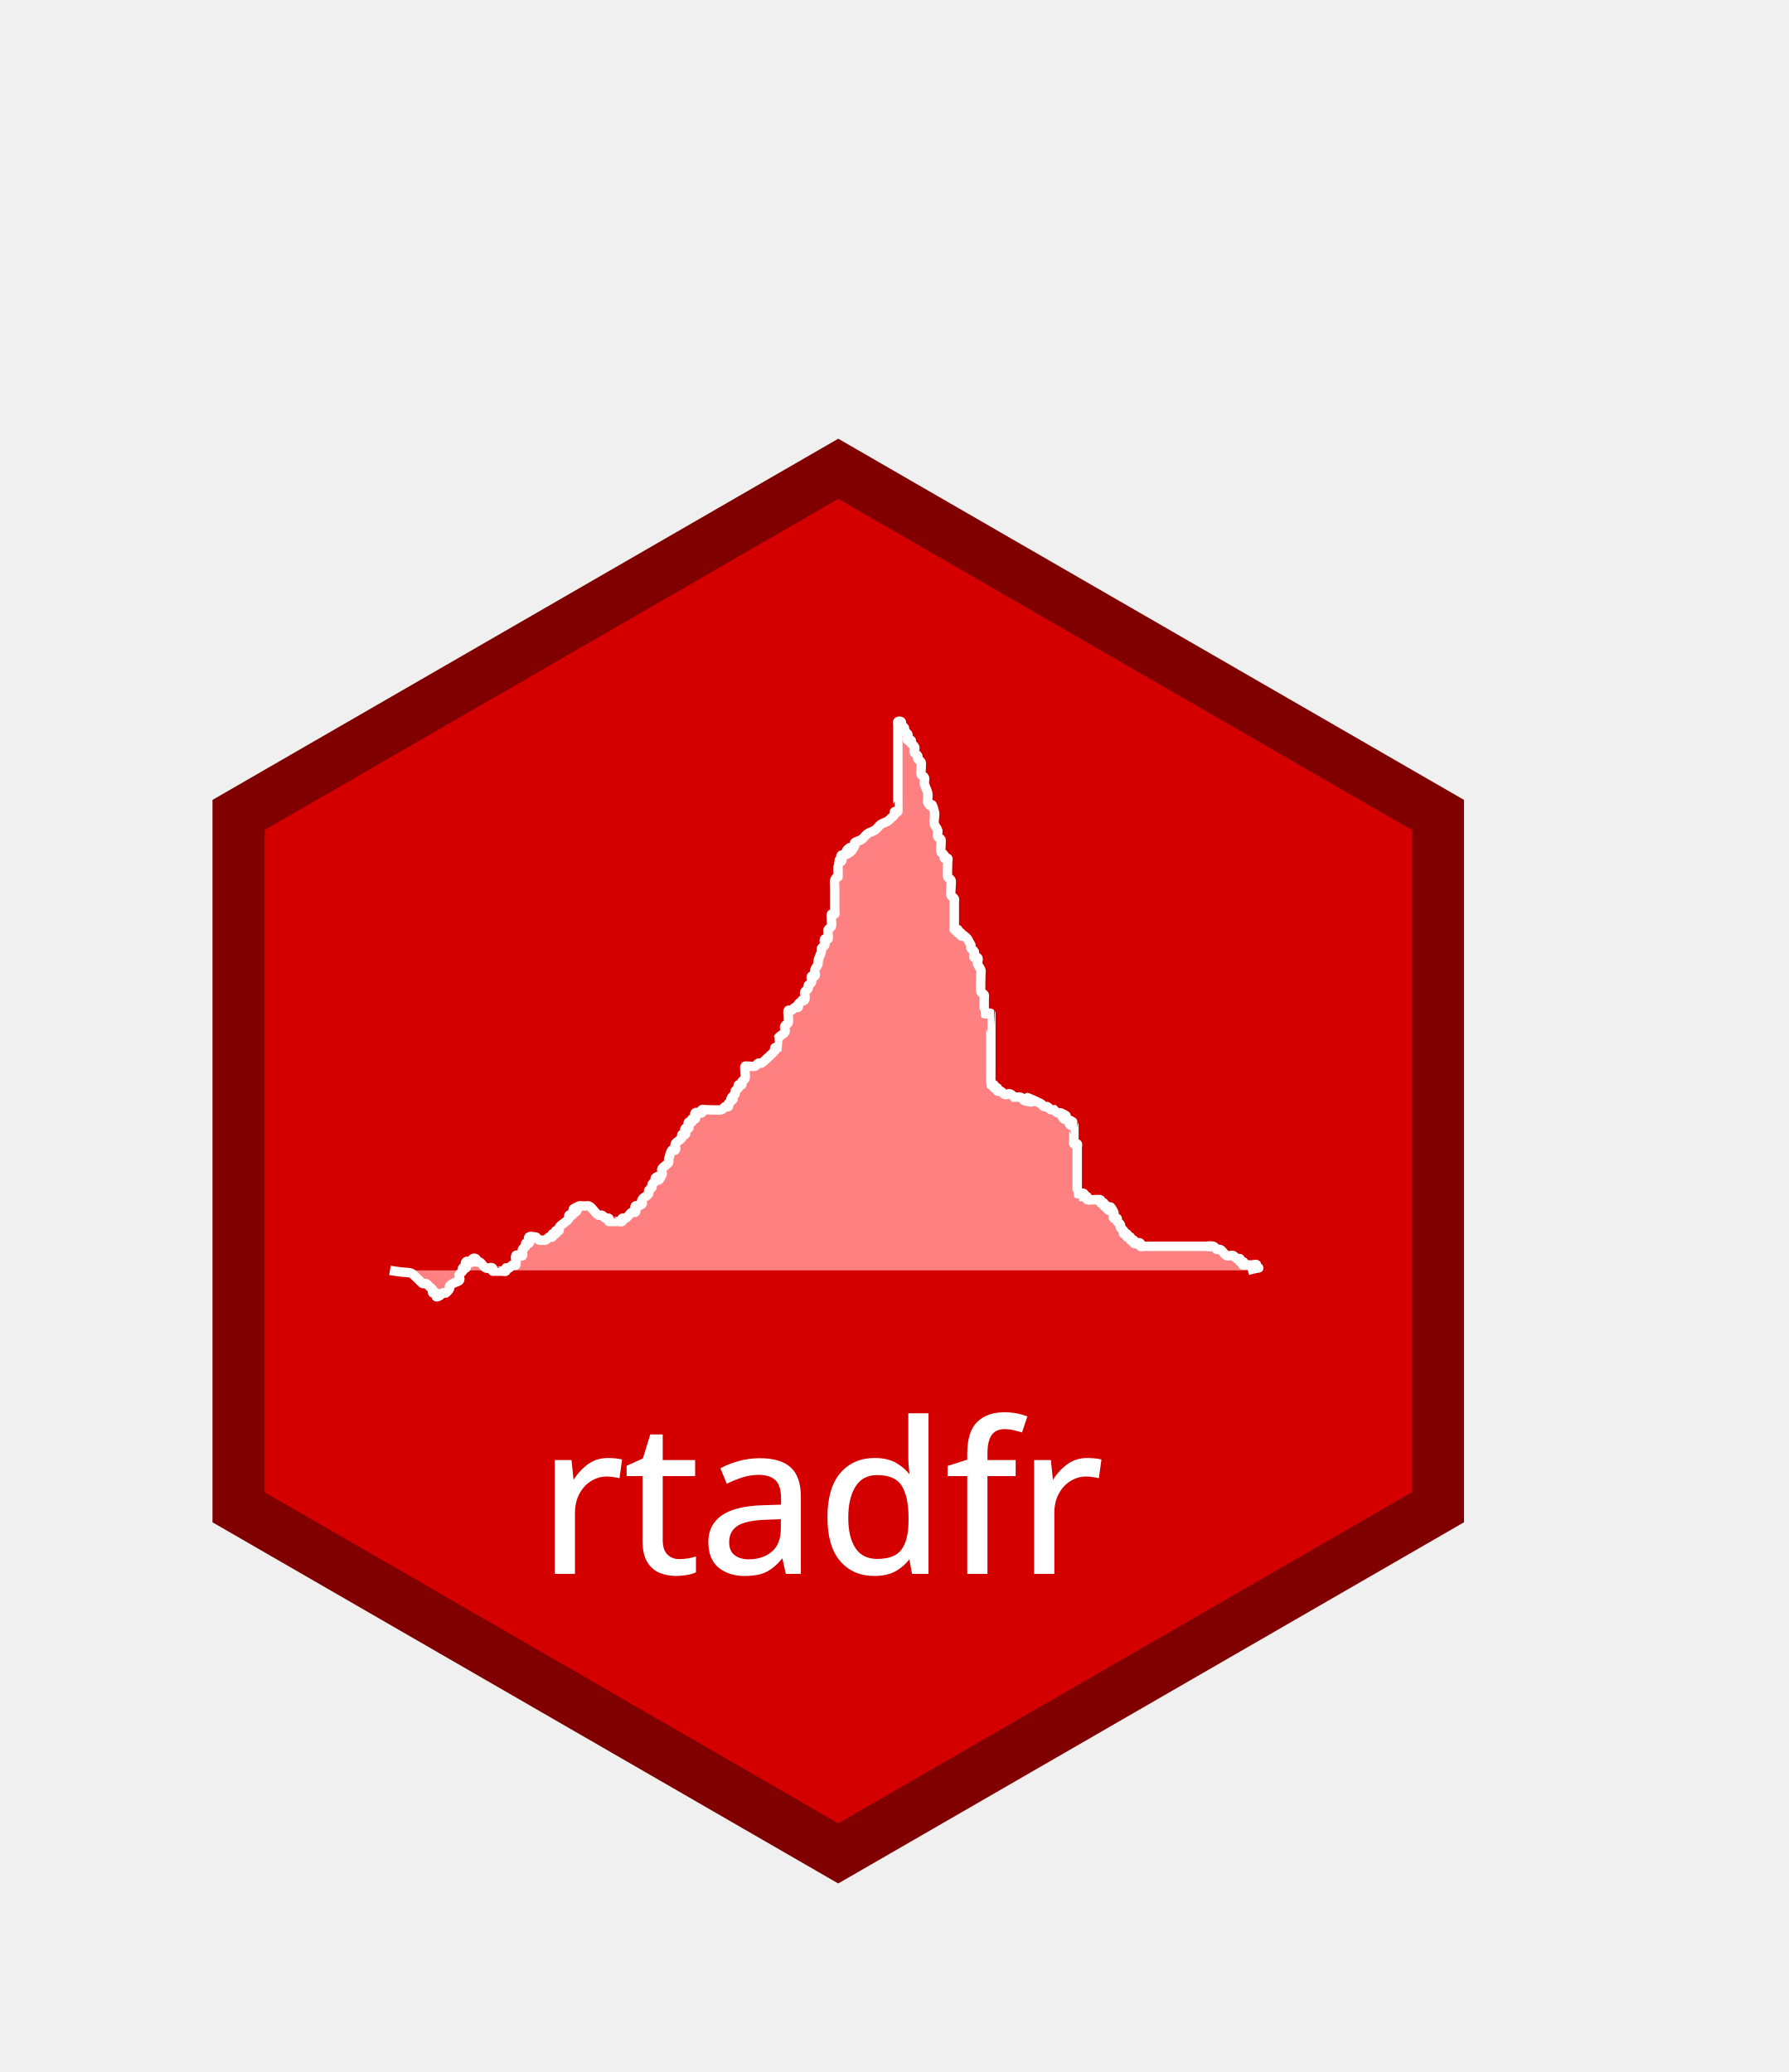
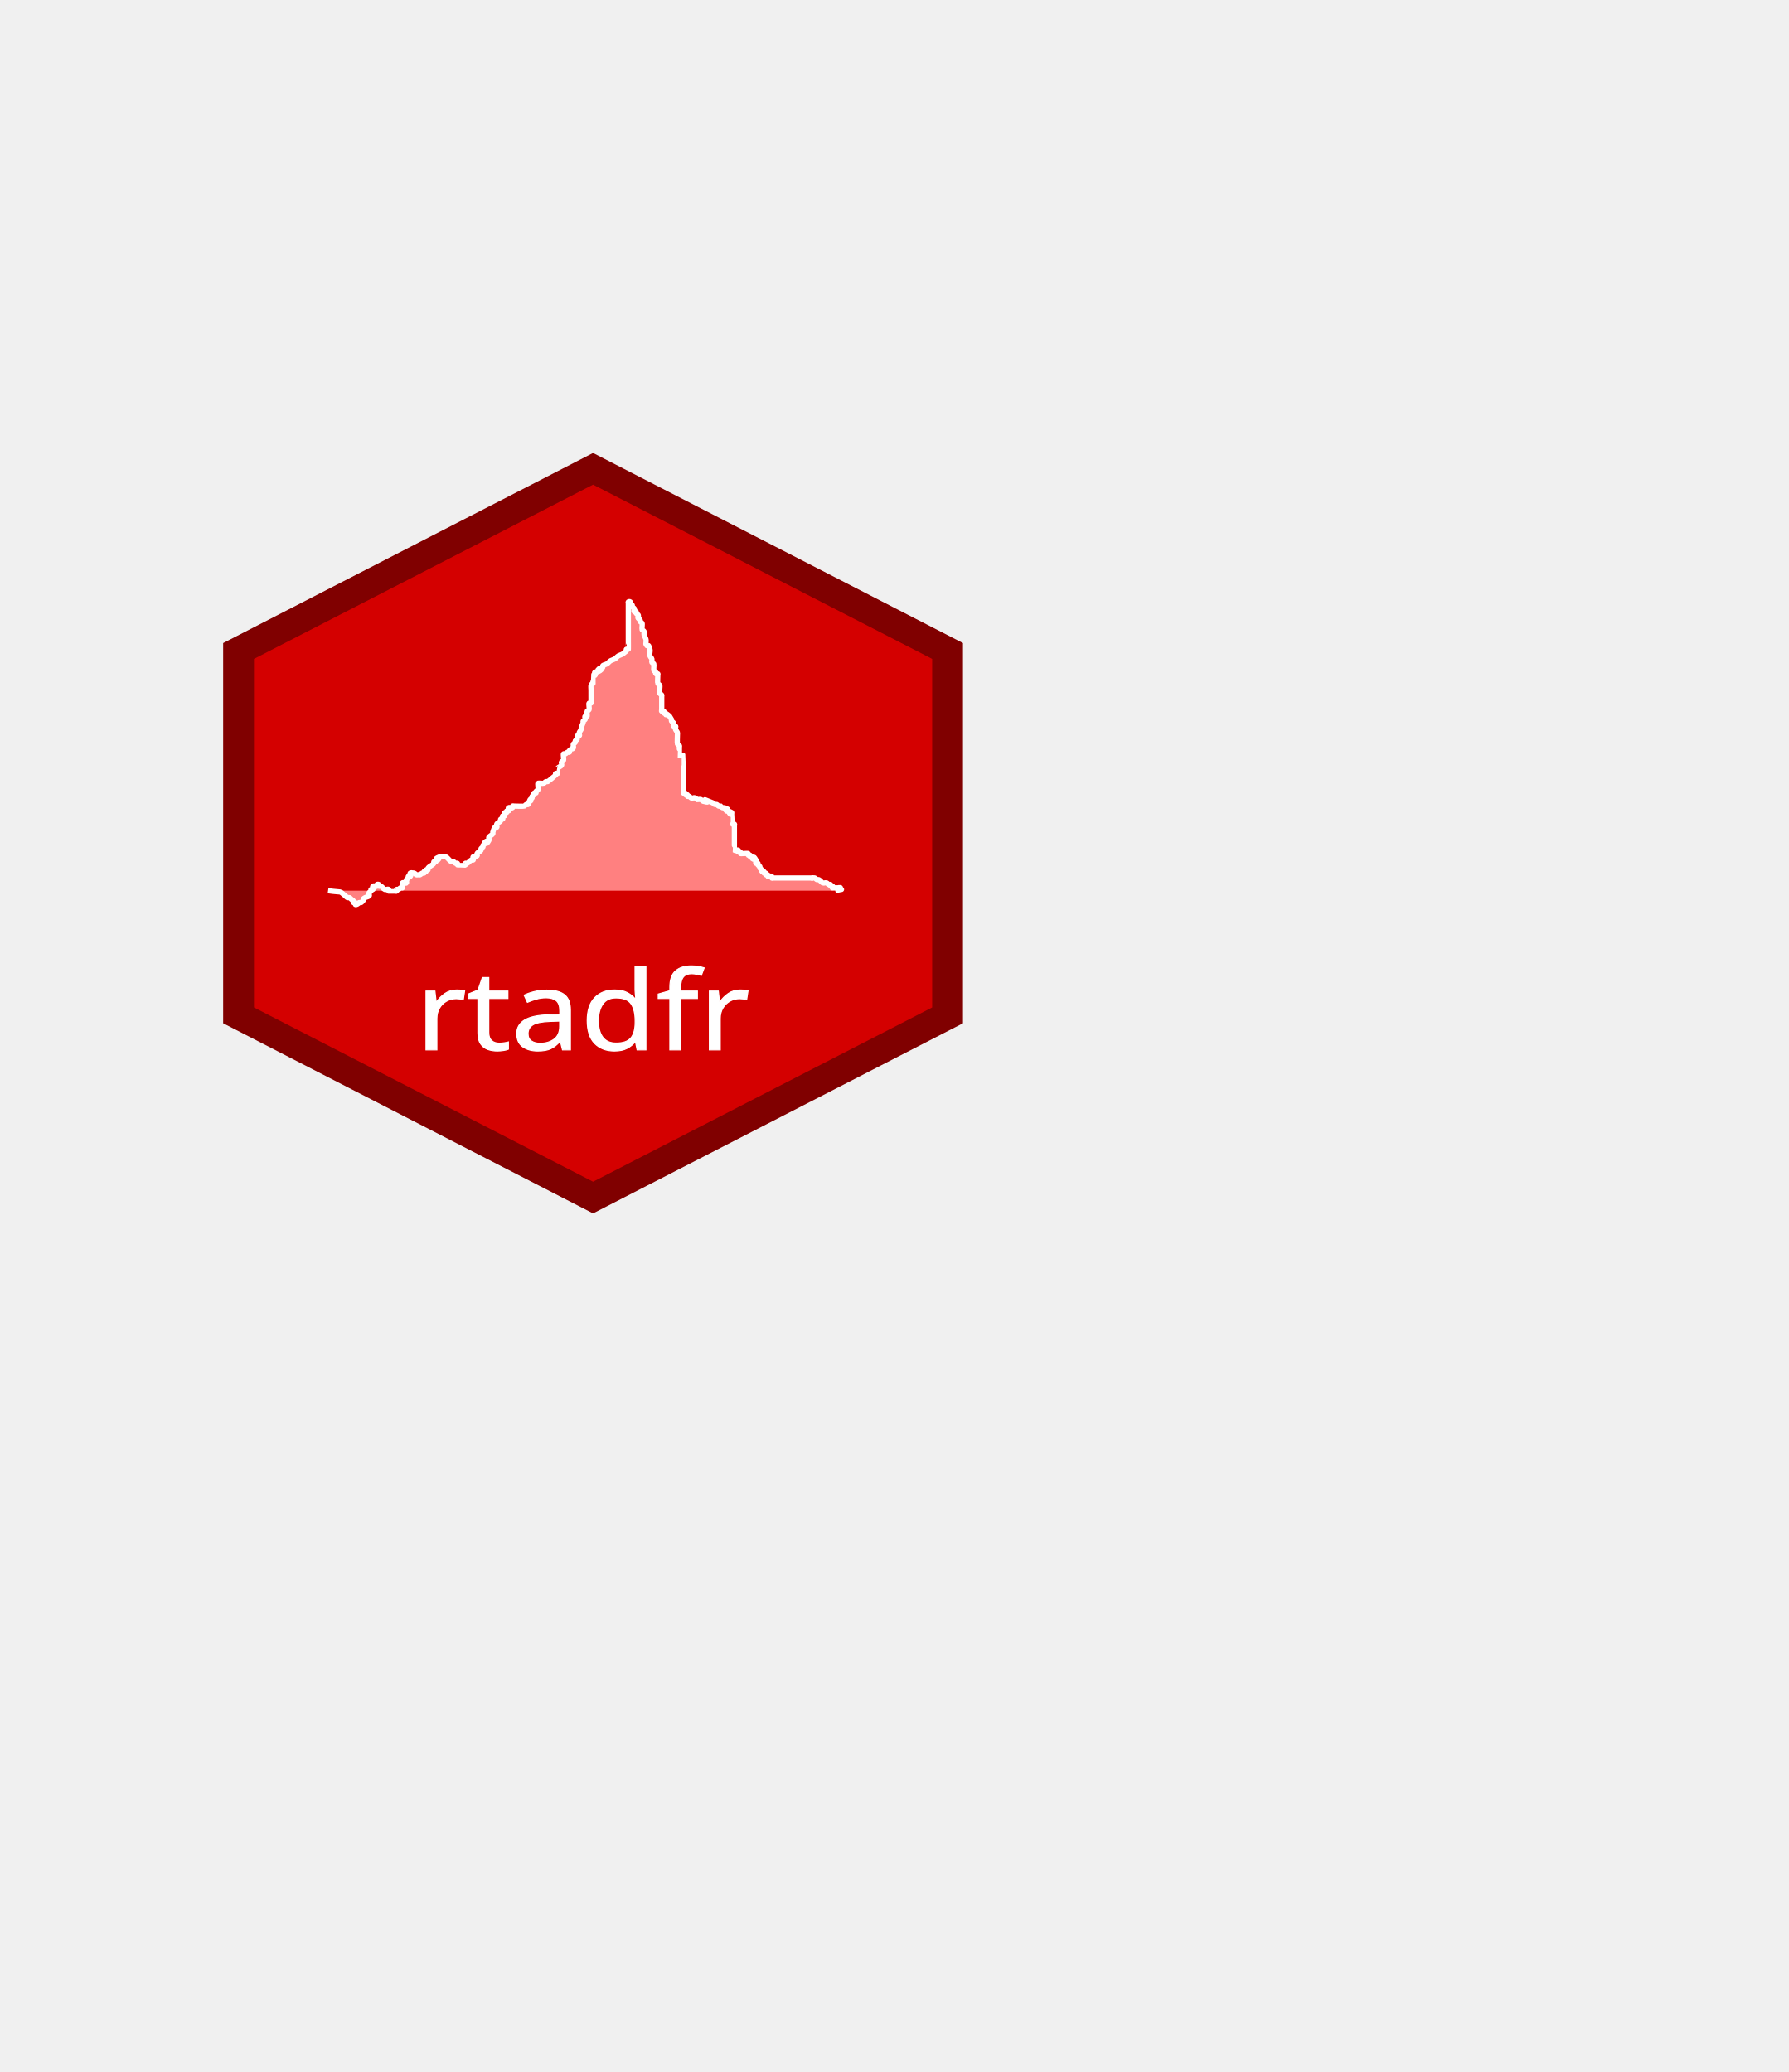
<svg xmlns="http://www.w3.org/2000/svg" version="1.1" id="svg826" width="981.333" height="1137.333" viewBox="0 0 981.333 1137.333">
  <defs id="defs830" />
-   <path style="fill:#d40000;stroke:#800000;stroke-width:28.603;stroke-linejoin:miter;stroke-miterlimit:4;stroke-dasharray:none;stroke-dashoffset:0" id="path1393" d="m 460,257.333 329.09,190 -10e-6,380 -329.09,190 -329.09,-190 1e-5,-380 z" />
-   <text xml:space="preserve" style="font-style:normal;font-weight:normal;font-size:32px;line-height:1.25;font-family:sans-serif;letter-spacing:0px;word-spacing:0px;fill:#ffffff;fill-opacity:1;stroke:#ffffff" x="295.185" y="863.418" id="text1397">
-     <tspan id="tspan1395" x="295.185" y="863.418" style="font-size:114.667px">rtadfr</tspan>
+   <path style="fill:#d40000;stroke:#800000;stroke-width:28.603;stroke-linejoin:miter;stroke-miterlimit:4;stroke-dasharray:none;stroke-dashoffset:0" id="path1393" d="m 460,257.333 329.09,190 -10e-6,380 -329.09,190 -329.09,-190 1e-5,-380 z" transform="matrix(0.5911606,0,0,0.5263158,53.52131,121.8947)" />
+   <text xml:space="preserve" style="font-style:normal;font-weight:normal;font-size:17.849px;line-height:1.25;font-family:sans-serif;letter-spacing:0px;word-spacing:0px;fill:#ffffff;fill-opacity:1;stroke:#ffffff;stroke-width:0.558" x="215.154" y="610.797" id="text1397" transform="scale(1.059814,0.9435621)">
+     <tspan id="tspan1395" x="215.154" y="610.797" style="font-size:63.961px;stroke-width:0.558">rtadfr</tspan>
  </text>
-   <path style="fill:#ff8080;stroke:#ffffff;stroke-width:5.172;stroke-linecap:butt;stroke-linejoin:miter;stroke-miterlimit:4;stroke-dasharray:none;stroke-opacity:1" d="m 214,697.333 c 14.234,2.396 9.539,-0.696 16.189,5.519 0.608,0.568 1.054,1.345 1.823,1.704 0.543,0.254 1.279,-0.254 1.823,0 0.769,0.359 1.215,1.136 1.823,1.704 0.608,0.568 1.439,0.985 1.823,1.704 0.272,0.508 -0.43,1.302 0,1.704 0.43,0.402 1.393,-0.402 1.823,0 0.81,0.757 -1.418,3.218 1.823,1.704 0.769,-0.359 1.054,-1.345 1.823,-1.704 0.544,-0.254 1.393,0.402 1.823,0 4.428,-4.138 -0.542,-2.502 3.646,-5.112 1.131,-0.704 2.685,-0.806 3.646,-1.704 0.859,-0.803 -0.543,-2.392 0,-3.408 0.384,-0.718 1.439,-0.985 1.823,-1.704 0.272,-0.508 -0.43,-1.302 0,-1.704 0.43,-0.402 1.393,0.402 1.823,0 1.223,-1.143 -1.223,-2.265 0,-3.408 1.223,-1.143 2.423,1.143 3.646,0 0.43,-0.402 -0.43,-1.302 0,-1.704 0.43,-0.402 1.393,-0.402 1.823,0 0.43,0.402 -0.43,1.302 0,1.704 0.43,0.402 1.279,-0.254 1.823,0 1.537,0.718 2.109,2.689 3.646,3.408 1.087,0.508 2.787,-0.803 3.646,0 0.43,0.402 -0.43,1.302 0,1.704 0.059,0.055 5.027,0 5.469,0 0.608,0 1.393,0.402 1.823,0 0.43,-0.402 -0.43,-1.302 0,-1.704 0.43,-0.402 1.279,0.254 1.823,0 0.769,-0.359 1.054,-1.345 1.823,-1.704 0.543,-0.254 1.631,0.539 1.823,0 0.576,-1.616 -0.576,-3.495 0,-5.112 0.384,-1.078 3.102,1.016 3.646,0 0.543,-1.016 -0.384,-2.33 0,-3.408 0.272,-0.762 1.439,-0.985 1.823,-1.704 0.272,-0.508 -0.43,-1.302 0,-1.704 0.43,-0.402 1.393,0.402 1.823,0 1.223,-1.143 -1.223,-2.265 0,-3.408 0.43,-0.402 1.823,-0.568 1.823,0 0,0.568 -2.431,0 -1.823,0 1.215,0 2.493,-0.359 3.646,0 0.815,0.254 1.054,1.345 1.823,1.704 0.543,0.254 1.215,0 1.823,0 0.608,0 1.279,0.254 1.823,0 0.769,-0.359 1.054,-1.345 1.823,-1.704 0.543,-0.254 1.393,0.402 1.823,0 0.43,-0.402 -0.43,-1.302 0,-1.704 0.43,-0.402 1.393,0.402 1.823,0 0.43,-0.402 -0.43,-1.302 0,-1.704 0.43,-0.402 1.393,0.402 1.823,0 0.43,-0.402 -0.272,-1.196 0,-1.704 1.094,-2.045 4.375,-3.067 5.469,-5.112 0.272,-0.508 -0.43,-1.302 0,-1.704 0.43,-0.402 1.393,0.402 1.823,0 0.43,-0.402 -0.43,-1.302 0,-1.704 0.43,-0.402 1.393,0.402 1.823,0 3.772,-3.525 -5.764,0.138 1.823,-3.408 0.543,-0.254 1.215,0 1.823,0 0.608,0 1.215,0 1.823,0 0.608,0 1.279,-0.254 1.823,0 2.188,1.022 3.281,4.089 5.469,5.112 0.543,0.254 1.279,-0.254 1.823,0 0.769,0.359 1.054,1.345 1.823,1.704 0.543,0.254 1.393,-0.402 1.823,0 0.43,0.402 -0.43,1.302 0,1.704 0.059,0.055 5.027,0 5.469,0 0.608,0 1.393,0.402 1.823,0 0.43,-0.402 -0.43,-1.302 0,-1.704 0.43,-0.402 1.279,0.254 1.823,0 1.537,-0.718 2.109,-2.689 3.646,-3.408 0.543,-0.254 1.393,0.402 1.823,0 0.859,-0.803 -0.859,-2.604 0,-3.408 0.43,-0.402 1.279,0.254 1.823,0 4.031,-1.884 0.566,-1.057 1.823,-3.408 0.961,-1.796 2.685,-1.611 3.646,-3.408 0.272,-0.508 -0.272,-1.196 0,-1.704 0.384,-0.718 1.439,-0.985 1.823,-1.704 0.272,-0.508 -0.272,-1.196 0,-1.704 0.384,-0.718 1.439,-0.985 1.823,-1.704 0.272,-0.508 -0.43,-1.302 0,-1.704 3.772,-3.525 -0.147,5.387 3.646,-1.704 0.544,-1.016 -0.543,-2.392 0,-3.408 0.481,-0.898 3.165,-2.509 3.646,-3.408 0.272,-0.508 0,-1.136 0,-1.704 0.608,-1.704 0.757,-3.617 1.823,-5.112 0.337,-0.473 1.393,0.402 1.823,0 0.859,-0.803 -0.543,-2.392 0,-3.408 0.769,-1.437 2.877,-1.971 3.646,-3.408 0.272,-0.508 -0.43,-1.302 0,-1.704 0.43,-0.402 1.393,0.402 1.823,0 0.859,-0.803 -0.859,-2.604 0,-3.408 0.43,-0.402 1.393,0.402 1.823,0 0.859,-0.803 -0.859,-2.604 0,-3.408 0.43,-0.402 1.393,0.402 1.823,0 0.43,-0.402 -0.43,-1.302 0,-1.704 0.43,-0.402 1.393,0.402 1.823,0 0.859,-0.803 -0.859,-2.604 0,-3.408 0.859,-0.803 2.787,0.803 3.646,0 0.43,-0.402 -0.43,-1.302 0,-1.704 0.43,-0.402 1.215,0 1.823,0 1.268,0 8.456,0.308 9.115,0 0.769,-0.359 1.054,-1.345 1.823,-1.704 0.543,-0.254 1.393,0.402 1.823,0 0.43,-0.402 -0.272,-1.196 0,-1.704 6.046,-5.651 -0.859,1.606 1.823,-3.408 0.384,-0.718 1.439,-0.985 1.823,-1.704 0.272,-0.508 -0.272,-1.196 0,-1.704 0.384,-0.718 1.439,-0.985 1.823,-1.704 0.272,-0.508 -0.43,-1.302 0,-1.704 0.43,-0.402 1.393,0.402 1.823,0 0.43,-0.402 -0.272,-1.196 0,-1.704 0.384,-0.718 1.439,-0.985 1.823,-1.704 0.494,-0.924 -0.499,-6.349 0,-6.815 0.373,-0.348 4.746,0.338 5.469,0 0.769,-0.359 1.054,-1.345 1.823,-1.704 0.543,-0.254 1.279,0.254 1.823,0 0.349,-0.163 7.117,-6.489 7.292,-6.815 0.272,-0.508 -0.43,-1.302 0,-1.704 0.43,-0.402 1.393,0.402 1.823,0 0.002,-0.002 -0.004,-5.104 0,-5.112 0.543,-1.524 2.877,-1.971 3.646,-3.408 0.543,-1.016 -0.544,-2.392 0,-3.408 0.384,-0.718 1.439,-0.985 1.823,-1.704 0.494,-0.924 -0.499,-6.349 0,-6.815 0.43,-0.402 1.279,0.254 1.823,0 0.769,-0.359 1.054,-1.345 1.823,-1.704 0.543,-0.254 1.393,0.402 1.823,0 0.43,-0.402 -0.272,-1.196 0,-1.704 0.384,-0.718 1.346,-1.036 1.823,-1.704 3.453,0.194 1.215,-3.976 1.823,-5.112 0.384,-0.718 1.439,-0.985 1.823,-1.704 0.272,-0.508 -0.272,-1.196 0,-1.704 0.384,-0.718 1.551,-0.942 1.823,-1.704 0.384,-1.078 -0.543,-2.392 0,-3.408 0.272,-0.508 1.393,0.402 1.823,0 0.859,-0.803 -0.384,-2.33 0,-3.408 0.43,-1.205 1.393,-2.203 1.823,-3.408 0.192,-0.539 -0.147,-1.153 0,-1.704 0.466,-1.742 1.357,-3.369 1.823,-5.112 0.147,-0.551 -0.272,-1.196 0,-1.704 0.384,-0.718 1.439,-0.985 1.823,-1.704 0.544,-1.016 -0.859,-2.604 0,-3.408 0.43,-0.402 1.393,0.402 1.823,0 0.373,-0.348 -0.361,-4.436 0,-5.112 0.384,-0.718 1.439,-0.985 1.823,-1.704 0.494,-0.924 -0.499,-6.349 0,-6.815 0.43,-0.402 1.393,0.402 1.823,0 0.43,-0.402 0,-1.136 0,-1.704 0,-0.568 0,-1.136 0,-1.704 0,-3.408 0,-6.815 0,-10.223 0,-0.767 -0.277,-4.593 0,-5.112 2.253,-4.211 1.823,0.588 1.823,-3.408 0,-0.626 -0.073,-6.747 0,-6.815 0.43,-0.402 1.393,0.402 1.823,0 1.212,-1.133 -1.212,-2.275 0,-3.408 0.43,-0.402 1.279,0.254 1.823,0 7.587,-3.546 -1.949,0.118 1.823,-3.408 3.772,-3.525 -0.147,5.387 3.646,-1.704 0.272,-0.508 -0.43,-1.302 0,-1.704 0.961,-0.898 2.515,-0.999 3.646,-1.704 1.43,-0.891 2.216,-2.517 3.646,-3.408 1.131,-0.704 2.515,-0.999 3.646,-1.704 1.43,-0.891 2.216,-2.517 3.646,-3.408 1.131,-0.704 2.515,-0.999 3.646,-1.704 0.715,-0.446 1.215,-1.136 1.823,-1.704 0.608,-0.568 1.439,-0.985 1.823,-1.704 0.272,-0.508 -0.43,-1.302 0,-1.704 0.43,-0.402 1.393,0.402 1.823,0 0.083,-0.077 0,-7.716 0,-8.519 0,-8.519 0,-17.038 0,-25.558 0,-4.544 0,-9.087 0,-13.631 0,-0.568 -0.43,-1.302 0,-1.704 0.43,-0.402 1.393,-0.402 1.823,0 0.43,0.402 -0.272,1.196 0,1.704 0.384,0.718 1.439,0.985 1.823,1.704 0.272,0.508 -0.272,1.196 0,1.704 0.384,0.718 1.439,0.985 1.823,1.704 0.543,1.016 -0.859,2.604 0,3.408 0.43,0.402 1.393,-0.402 1.823,0 0.43,0.402 -0.272,1.196 0,1.704 0.384,0.718 1.439,0.985 1.823,1.704 0.972,1.818 -0.972,1.59 0,3.408 0.384,0.718 1.439,0.985 1.823,1.704 0.272,0.508 -0.272,1.196 0,1.704 0.384,0.718 1.439,0.985 1.823,1.704 0.406,0.758 -0.278,6.036 0,6.815 0.272,0.762 1.551,0.942 1.823,1.704 0.384,1.078 -0.238,2.294 0,3.408 0.377,1.761 1.446,3.35 1.823,5.112 0.238,1.114 0,2.272 0,3.408 0,0.568 -0.272,1.196 0,1.704 2.78,5.196 1.445,-3.116 3.646,5.112 0.59,2.204 -0.59,4.611 0,6.815 0.33,1.232 1.493,2.176 1.823,3.408 0.295,1.102 -0.384,2.33 0,3.408 0.272,0.762 1.551,0.942 1.823,1.704 0.278,0.779 -0.406,6.057 0,6.815 0.384,0.718 1.439,0.985 1.823,1.704 0.272,0.508 -0.43,1.302 0,1.704 0.43,0.402 1.393,-0.402 1.823,0 0.43,0.402 0,1.136 0,1.704 0,1.185 -0.33,7.903 0,8.519 0.384,0.718 1.439,0.985 1.823,1.704 0.575,1.075 -0.575,7.444 0,8.519 0.384,0.718 1.439,0.985 1.823,1.704 0.272,0.508 0,1.136 0,1.704 0,0.568 0,1.136 0,1.704 0,3.408 0,6.815 0,10.223 0,0.568 0,1.136 0,1.704 0,0.568 -0.43,1.302 0,1.704 4.861,0 -0.608,-0.568 1.823,1.704 0.43,0.402 1.393,-0.402 1.823,0 0.43,0.402 -0.43,1.302 0,1.704 0.43,0.402 1.215,0 1.823,0 0.608,0.568 1.346,1.036 1.823,1.704 0.608,1.136 1.215,2.272 1.823,3.408 0,0.568 -0.272,1.196 0,1.704 0.384,0.718 1.439,0.985 1.823,1.704 0.543,1.016 -0.859,2.604 0,3.408 0.43,0.402 1.393,-0.402 1.823,0 0.859,0.803 -0.384,2.33 0,3.408 0.43,1.205 1.393,2.203 1.823,3.408 0.192,0.539 0,1.136 0,1.704 0,1.716 -0.336,9.281 0,10.223 0.272,0.762 1.439,0.985 1.823,1.704 0.272,0.508 0,1.136 0,1.704 0,0.568 0,1.136 0,1.704 0,0.626 -0.073,6.747 0,6.815 0.859,0.803 2.787,-0.803 3.646,0 0.045,0.043 0,7.879 0,8.519 0,6.815 0,13.631 0,20.446 0,0.168 -0.094,10.047 0,10.223 0.272,0.508 1.393,-0.402 1.823,0 0.43,0.402 -0.43,1.302 0,1.704 0.43,0.402 1.393,-0.402 1.823,0 0.43,0.402 -0.43,1.302 0,1.704 0.43,0.402 1.279,-0.254 1.823,0 0.769,0.359 1.054,1.345 1.823,1.704 1.945,0.909 1.701,-0.909 3.646,0 0.769,0.359 1.215,1.136 1.823,1.704 1.215,0 2.493,-0.359 3.646,0 0.815,0.254 1.008,1.45 1.823,1.704 12.514,3.899 -8.491,-6.524 9.115,1.704 0.769,0.359 1.054,1.345 1.823,1.704 0.544,0.254 1.279,-0.254 1.823,0 0.769,0.359 1.054,1.345 1.823,1.704 0.543,0.254 1.215,0 1.823,0 0.608,0.568 1.054,1.345 1.823,1.704 0.543,0.254 1.279,-0.254 1.823,0 7.587,3.546 -1.949,-0.118 1.823,3.408 0.43,0.402 1.279,-0.254 1.823,0 7.587,3.546 -1.949,-0.118 1.823,3.408 0.43,0.402 1.393,-0.402 1.823,0 0.073,0.069 0,6.19 0,6.815 0,0.568 0,1.136 0,1.704 0,0.568 -0.43,1.302 0,1.704 0.43,0.402 1.393,-0.402 1.823,0 0.43,0.402 0,1.136 0,1.704 0,0.568 0,1.136 0,1.704 0,6.247 0,12.495 0,18.742 0,0.413 -0.059,5.057 0,5.112 0.859,0.803 2.787,-0.803 3.646,0 0.43,0.402 0,1.136 0,1.704 0.608,0 1.393,-0.402 1.823,0 0.43,0.402 -0.43,1.302 0,1.704 0.439,0.41 6.853,-0.41 7.292,0 0.43,0.402 -0.43,1.302 0,1.704 0.43,0.402 1.393,-0.402 1.823,0 0.43,0.402 -0.43,1.302 0,1.704 0.43,0.402 1.393,-0.402 1.823,0 0.43,0.402 -0.43,1.302 0,1.704 3.772,3.525 -0.147,-5.387 3.646,1.704 0.543,1.016 -0.859,2.604 0,3.408 0.43,0.402 1.393,-0.402 1.823,0 0.43,0.402 -0.272,1.196 0,1.704 0.384,0.718 1.439,0.985 1.823,1.704 0.272,0.508 -0.272,1.196 0,1.704 0.384,0.718 1.439,0.985 1.823,1.704 0.272,0.508 -0.43,1.302 0,1.704 0.43,0.402 1.393,-0.402 1.823,0 0.43,0.402 -0.43,1.302 0,1.704 0.43,0.402 1.393,-0.402 1.823,0 0.43,0.402 -0.43,1.302 0,1.704 0.43,0.402 1.393,-0.402 1.823,0 0.43,0.402 -0.43,1.302 0,1.704 1.212,1.133 2.434,-1.133 3.646,0 0.43,0.402 -0.43,1.302 0,1.704 0.43,0.402 1.215,0 1.823,0 0.608,0 1.215,0 1.823,0 7.899,0 15.799,0 23.698,0 2.431,0 4.861,0 7.292,0 0.608,0 1.215,0 1.823,0 0.608,0 1.823,-0.568 1.823,0 0,0.568 -2.431,0 -1.823,0 1.215,0 2.493,-0.359 3.646,0 0.815,0.254 1.054,1.345 1.823,1.704 0.543,0.254 1.279,-0.254 1.823,0 1.537,0.718 2.109,2.689 3.646,3.408 1.087,0.508 2.559,-0.508 3.646,0 0.769,0.359 1.054,1.345 1.823,1.704 0.543,0.254 1.393,-0.402 1.823,0 0.43,0.402 -0.43,1.302 0,1.704 0.43,0.402 1.393,-0.402 1.823,0 2.431,2.272 -3.038,1.704 1.823,1.704 1.215,0 2.431,0 3.646,0 0.608,0 1.823,-0.568 1.823,0 0,0.568 -1.823,-0.568 -1.823,0 0,3.617 8.488,-0.091 -2.992,3" id="path1399" />
+   <path style="fill:#ff8080;stroke:#ffffff;stroke-width:2.885;stroke-linecap:butt;stroke-linejoin:miter;stroke-miterlimit:4;stroke-dasharray:none;stroke-opacity:1" d="m 180.03,488.912 c 8.415,1.261 5.639,-0.367 9.57,2.905 0.359,0.299 0.623,0.708 1.078,0.897 0.321,0.134 0.756,-0.134 1.078,0 0.454,0.189 0.718,0.598 1.078,0.897 0.359,0.299 0.85,0.519 1.078,0.897 0.161,0.267 -0.254,0.685 0,0.897 0.254,0.211 0.824,-0.211 1.078,0 0.479,0.399 -0.838,1.694 1.078,0.897 0.454,-0.189 0.623,-0.708 1.078,-0.897 0.321,-0.134 0.824,0.211 1.078,0 2.617,-2.178 -0.32,-1.317 2.155,-2.69 0.668,-0.371 1.587,-0.424 2.155,-0.897 0.508,-0.423 -0.321,-1.259 0,-1.794 0.227,-0.378 0.85,-0.519 1.078,-0.897 0.161,-0.267 -0.254,-0.685 0,-0.897 0.254,-0.211 0.824,0.211 1.078,0 0.723,-0.602 -0.723,-1.192 0,-1.794 0.723,-0.602 1.432,0.602 2.155,0 0.254,-0.211 -0.254,-0.685 0,-0.897 0.254,-0.211 0.824,-0.211 1.078,0 0.254,0.211 -0.254,0.685 0,0.897 0.254,0.211 0.756,-0.134 1.078,0 0.909,0.378 1.247,1.415 2.155,1.794 0.643,0.267 1.647,-0.423 2.155,0 0.254,0.211 -0.254,0.685 0,0.897 0.035,0.029 2.972,0 3.233,0 0.359,0 0.824,0.211 1.078,0 0.254,-0.211 -0.254,-0.685 0,-0.897 0.254,-0.211 0.756,0.134 1.078,0 0.454,-0.189 0.623,-0.708 1.078,-0.897 0.321,-0.134 0.964,0.284 1.078,0 0.341,-0.851 -0.341,-1.84 0,-2.69 0.227,-0.567 1.834,0.535 2.155,0 0.321,-0.535 -0.227,-1.226 0,-1.794 0.161,-0.401 0.85,-0.519 1.078,-0.897 0.161,-0.267 -0.254,-0.685 0,-0.897 0.254,-0.211 0.824,0.211 1.078,0 0.723,-0.602 -0.723,-1.192 0,-1.794 0.254,-0.211 1.078,-0.299 1.078,0 0,0.299 -1.437,0 -1.078,0 0.718,0 1.474,-0.189 2.155,0 0.482,0.134 0.623,0.708 1.078,0.897 0.321,0.134 0.718,0 1.078,0 0.359,0 0.756,0.134 1.078,0 0.454,-0.189 0.623,-0.708 1.078,-0.897 0.321,-0.134 0.824,0.211 1.078,0 0.254,-0.211 -0.254,-0.685 0,-0.897 0.254,-0.211 0.824,0.211 1.078,0 0.254,-0.211 -0.254,-0.685 0,-0.897 0.254,-0.211 0.824,0.211 1.078,0 0.254,-0.211 -0.161,-0.629 0,-0.897 0.647,-1.076 2.586,-1.614 3.233,-2.69 0.161,-0.267 -0.254,-0.685 0,-0.897 0.254,-0.211 0.824,0.211 1.078,0 0.254,-0.211 -0.254,-0.685 0,-0.897 0.254,-0.211 0.824,0.211 1.078,0 2.23,-1.855 -3.407,0.072 1.078,-1.794 0.321,-0.134 0.718,0 1.078,0 0.359,0 0.718,0 1.078,0 0.359,0 0.756,-0.134 1.078,0 1.293,0.538 1.94,2.152 3.233,2.69 0.321,0.134 0.756,-0.134 1.078,0 0.454,0.189 0.623,0.708 1.078,0.897 0.321,0.134 0.824,-0.211 1.078,0 0.254,0.211 -0.254,0.685 0,0.897 0.035,0.029 2.972,0 3.233,0 0.359,0 0.824,0.211 1.078,0 0.254,-0.211 -0.254,-0.685 0,-0.897 0.254,-0.211 0.756,0.134 1.078,0 0.909,-0.378 1.247,-1.415 2.155,-1.794 0.321,-0.134 0.824,0.211 1.078,0 0.508,-0.423 -0.508,-1.371 0,-1.794 0.254,-0.211 0.756,0.134 1.078,0 2.383,-0.991 0.334,-0.557 1.078,-1.794 0.568,-0.946 1.587,-0.848 2.155,-1.794 0.161,-0.267 -0.161,-0.629 0,-0.897 0.227,-0.378 0.85,-0.519 1.078,-0.897 0.161,-0.267 -0.161,-0.629 0,-0.897 0.227,-0.378 0.85,-0.519 1.078,-0.897 0.161,-0.267 -0.254,-0.685 0,-0.897 2.23,-1.855 -0.087,2.835 2.155,-0.897 0.321,-0.535 -0.321,-1.259 0,-1.794 0.284,-0.473 1.871,-1.321 2.155,-1.794 0.161,-0.267 0,-0.598 0,-0.897 0.359,-0.897 0.448,-1.904 1.078,-2.69 0.199,-0.249 0.824,0.211 1.078,0 0.508,-0.423 -0.321,-1.259 0,-1.794 0.454,-0.756 1.701,-1.037 2.155,-1.794 0.161,-0.267 -0.254,-0.685 0,-0.897 0.254,-0.211 0.824,0.211 1.078,0 0.508,-0.423 -0.508,-1.371 0,-1.794 0.254,-0.211 0.824,0.211 1.078,0 0.508,-0.423 -0.508,-1.371 0,-1.794 0.254,-0.211 0.824,0.211 1.078,0 0.254,-0.211 -0.254,-0.685 0,-0.897 0.254,-0.211 0.824,0.211 1.078,0 0.508,-0.423 -0.508,-1.371 0,-1.794 0.508,-0.423 1.647,0.423 2.155,0 0.254,-0.211 -0.254,-0.685 0,-0.897 0.254,-0.211 0.718,0 1.078,0 0.75,0 4.999,0.162 5.388,0 0.454,-0.189 0.623,-0.708 1.078,-0.897 0.321,-0.134 0.824,0.211 1.078,0 0.254,-0.211 -0.161,-0.629 0,-0.897 3.574,-2.974 -0.508,0.845 1.078,-1.794 0.227,-0.378 0.85,-0.519 1.078,-0.897 0.161,-0.267 -0.161,-0.629 0,-0.897 0.227,-0.378 0.85,-0.519 1.078,-0.897 0.161,-0.267 -0.254,-0.685 0,-0.897 0.254,-0.211 0.824,0.211 1.078,0 0.254,-0.211 -0.161,-0.629 0,-0.897 0.227,-0.378 0.85,-0.519 1.078,-0.897 0.292,-0.486 -0.295,-3.342 0,-3.587 0.22,-0.183 2.806,0.178 3.233,0 0.454,-0.189 0.623,-0.708 1.078,-0.897 0.321,-0.134 0.756,0.134 1.078,0 0.206,-0.086 4.207,-3.415 4.311,-3.587 0.161,-0.267 -0.254,-0.685 0,-0.897 0.254,-0.211 0.824,0.211 1.078,0 10e-4,-0.001 -0.002,-2.686 0,-2.69 0.321,-0.802 1.701,-1.037 2.155,-1.794 0.321,-0.535 -0.321,-1.259 0,-1.794 0.227,-0.378 0.85,-0.519 1.078,-0.897 0.292,-0.486 -0.295,-3.342 0,-3.587 0.254,-0.211 0.756,0.134 1.078,0 0.454,-0.189 0.623,-0.708 1.078,-0.897 0.321,-0.134 0.824,0.211 1.078,0 0.254,-0.211 -0.161,-0.629 0,-0.897 0.227,-0.378 0.796,-0.545 1.078,-0.897 2.042,0.102 0.718,-2.092 1.078,-2.69 0.227,-0.378 0.85,-0.519 1.078,-0.897 0.161,-0.267 -0.161,-0.629 0,-0.897 0.227,-0.378 0.917,-0.496 1.078,-0.897 0.227,-0.567 -0.321,-1.259 0,-1.794 0.161,-0.267 0.824,0.211 1.078,0 0.508,-0.423 -0.227,-1.226 0,-1.794 0.254,-0.634 0.824,-1.159 1.078,-1.794 0.114,-0.284 -0.087,-0.607 0,-0.897 0.276,-0.917 0.802,-1.773 1.078,-2.69 0.087,-0.29 -0.161,-0.629 0,-0.897 0.227,-0.378 0.85,-0.519 1.078,-0.897 0.321,-0.535 -0.508,-1.371 0,-1.794 0.254,-0.211 0.824,0.211 1.078,0 0.22,-0.183 -0.214,-2.335 0,-2.69 0.227,-0.378 0.85,-0.519 1.078,-0.897 0.292,-0.486 -0.295,-3.342 0,-3.587 0.254,-0.211 0.824,0.211 1.078,0 0.254,-0.211 0,-0.598 0,-0.897 0,-0.299 0,-0.598 0,-0.897 0,-1.794 0,-3.587 0,-5.381 0,-0.404 -0.164,-2.417 0,-2.69 1.332,-2.216 1.078,0.31 1.078,-1.794 0,-0.329 -0.043,-3.551 0,-3.587 0.254,-0.211 0.824,0.211 1.078,0 0.716,-0.596 -0.716,-1.197 0,-1.794 0.254,-0.211 0.756,0.134 1.078,0 4.485,-1.866 -1.152,0.062 1.078,-1.794 2.23,-1.855 -0.087,2.835 2.155,-0.897 0.161,-0.267 -0.254,-0.685 0,-0.897 0.568,-0.473 1.487,-0.526 2.155,-0.897 0.845,-0.469 1.31,-1.325 2.155,-1.794 0.668,-0.371 1.487,-0.526 2.155,-0.897 0.845,-0.469 1.31,-1.325 2.155,-1.794 0.668,-0.371 1.487,-0.526 2.155,-0.897 0.423,-0.234 0.718,-0.598 1.078,-0.897 0.359,-0.299 0.85,-0.519 1.078,-0.897 0.161,-0.267 -0.254,-0.685 0,-0.897 0.254,-0.211 0.824,0.211 1.078,0 0.049,-0.041 0,-4.061 0,-4.484 0,-4.484 0,-8.968 0,-13.451 0,-2.391 0,-4.783 0,-7.174 0,-0.299 -0.254,-0.685 0,-0.897 0.254,-0.211 0.824,-0.211 1.078,0 0.254,0.211 -0.161,0.629 0,0.897 0.227,0.378 0.85,0.519 1.078,0.897 0.161,0.267 -0.161,0.629 0,0.897 0.227,0.378 0.85,0.519 1.078,0.897 0.321,0.535 -0.508,1.371 0,1.794 0.254,0.211 0.824,-0.211 1.078,0 0.254,0.211 -0.161,0.629 0,0.897 0.227,0.378 0.85,0.519 1.078,0.897 0.575,0.957 -0.575,0.837 0,1.794 0.227,0.378 0.85,0.519 1.078,0.897 0.161,0.267 -0.161,0.629 0,0.897 0.227,0.378 0.85,0.519 1.078,0.897 0.24,0.399 -0.164,3.177 0,3.587 0.161,0.401 0.917,0.496 1.078,0.897 0.227,0.567 -0.141,1.207 0,1.794 0.223,0.927 0.855,1.763 1.078,2.69 0.141,0.586 0,1.196 0,1.794 0,0.299 -0.161,0.629 0,0.897 1.643,2.735 0.854,-1.64 2.155,2.69 0.348,1.16 -0.348,2.427 0,3.587 0.195,0.648 0.883,1.145 1.078,1.794 0.174,0.58 -0.227,1.226 0,1.794 0.161,0.401 0.917,0.496 1.078,0.897 0.164,0.41 -0.24,3.188 0,3.587 0.227,0.378 0.85,0.519 1.078,0.897 0.161,0.267 -0.254,0.685 0,0.897 0.254,0.211 0.824,-0.211 1.078,0 0.254,0.211 0,0.598 0,0.897 0,0.624 -0.195,4.16 0,4.484 0.227,0.378 0.85,0.519 1.078,0.897 0.34,0.566 -0.34,3.918 0,4.484 0.227,0.378 0.85,0.519 1.078,0.897 0.161,0.267 0,0.598 0,0.897 0,0.299 0,0.598 0,0.897 0,1.794 0,3.587 0,5.381 0,0.299 0,0.598 0,0.897 0,0.299 -0.254,0.685 0,0.897 2.874,0 -0.359,-0.299 1.078,0.897 0.254,0.211 0.824,-0.211 1.078,0 0.254,0.211 -0.254,0.685 0,0.897 0.254,0.211 0.718,0 1.078,0 0.359,0.299 0.796,0.545 1.078,0.897 0.359,0.598 0.718,1.196 1.078,1.794 0,0.299 -0.161,0.629 0,0.897 0.227,0.378 0.85,0.519 1.078,0.897 0.321,0.535 -0.508,1.371 0,1.794 0.254,0.211 0.824,-0.211 1.078,0 0.508,0.423 -0.227,1.226 0,1.794 0.254,0.634 0.824,1.159 1.078,1.794 0.114,0.284 0,0.598 0,0.897 0,0.903 -0.199,4.885 0,5.381 0.161,0.401 0.85,0.519 1.078,0.897 0.161,0.267 0,0.598 0,0.897 0,0.299 0,0.598 0,0.897 0,0.329 -0.043,3.551 0,3.587 0.508,0.423 1.647,-0.423 2.155,0 0.027,0.022 0,4.147 0,4.484 0,3.587 0,7.174 0,10.761 0,0.088 -0.056,5.288 0,5.381 0.161,0.267 0.824,-0.211 1.078,0 0.254,0.211 -0.254,0.685 0,0.897 0.254,0.211 0.824,-0.211 1.078,0 0.254,0.211 -0.254,0.685 0,0.897 0.254,0.211 0.756,-0.134 1.078,0 0.454,0.189 0.623,0.708 1.078,0.897 1.15,0.478 1.006,-0.478 2.155,0 0.454,0.189 0.718,0.598 1.078,0.897 0.718,0 1.474,-0.189 2.155,0 0.482,0.134 0.596,0.763 1.078,0.897 7.398,2.052 -5.02,-3.434 5.388,0.897 0.454,0.189 0.623,0.708 1.078,0.897 0.321,0.134 0.756,-0.134 1.078,0 0.454,0.189 0.623,0.708 1.078,0.897 0.321,0.134 0.718,0 1.078,0 0.359,0.299 0.623,0.708 1.078,0.897 0.321,0.134 0.756,-0.134 1.078,0 4.485,1.866 -1.152,-0.062 1.078,1.794 0.254,0.211 0.756,-0.134 1.078,0 4.485,1.866 -1.152,-0.062 1.078,1.794 0.254,0.211 0.824,-0.211 1.078,0 0.043,0.036 0,3.258 0,3.587 0,0.299 0,0.598 0,0.897 0,0.299 -0.254,0.685 0,0.897 0.254,0.211 0.824,-0.211 1.078,0 0.254,0.211 0,0.598 0,0.897 0,0.299 0,0.598 0,0.897 0,3.288 0,6.576 0,9.864 0,0.217 -0.035,2.661 0,2.69 0.508,0.423 1.647,-0.423 2.155,0 0.254,0.211 0,0.598 0,0.897 0.359,0 0.824,-0.211 1.078,0 0.254,0.211 -0.254,0.685 0,0.897 0.259,0.216 4.051,-0.216 4.311,0 0.254,0.211 -0.254,0.685 0,0.897 0.254,0.211 0.824,-0.211 1.078,0 0.254,0.211 -0.254,0.685 0,0.897 0.254,0.211 0.824,-0.211 1.078,0 0.254,0.211 -0.254,0.685 0,0.897 2.23,1.855 -0.087,-2.835 2.155,0.897 0.321,0.535 -0.508,1.371 0,1.794 0.254,0.211 0.824,-0.211 1.078,0 0.254,0.211 -0.161,0.629 0,0.897 0.227,0.378 0.85,0.519 1.078,0.897 0.161,0.267 -0.161,0.629 0,0.897 0.227,0.378 0.85,0.519 1.078,0.897 0.161,0.267 -0.254,0.685 0,0.897 0.254,0.211 0.824,-0.211 1.078,0 0.254,0.211 -0.254,0.685 0,0.897 0.254,0.211 0.824,-0.211 1.078,0 0.254,0.211 -0.254,0.685 0,0.897 0.254,0.211 0.824,-0.211 1.078,0 0.254,0.211 -0.254,0.685 0,0.897 0.716,0.596 1.439,-0.596 2.155,0 0.254,0.211 -0.254,0.685 0,0.897 0.254,0.211 0.718,0 1.078,0 0.359,0 0.718,0 1.078,0 4.67,0 9.34,0 14.01,0 1.437,0 2.874,0 4.311,0 0.359,0 0.718,0 1.078,0 0.359,0 1.078,-0.299 1.078,0 0,0.299 -1.437,0 -1.078,0 0.718,0 1.474,-0.189 2.155,0 0.482,0.134 0.623,0.708 1.078,0.897 0.321,0.134 0.756,-0.134 1.078,0 0.909,0.378 1.247,1.415 2.155,1.794 0.643,0.267 1.513,-0.267 2.155,0 0.454,0.189 0.623,0.708 1.078,0.897 0.321,0.134 0.824,-0.211 1.078,0 0.254,0.211 -0.254,0.685 0,0.897 0.254,0.211 0.824,-0.211 1.078,0 1.437,1.196 -1.796,0.897 1.078,0.897 0.718,0 1.437,0 2.155,0 0.359,0 1.078,-0.299 1.078,0 0,0.299 -1.078,-0.299 -1.078,0 0,1.903 5.018,-0.048 -1.769,1.579" id="path1399" />
</svg>
